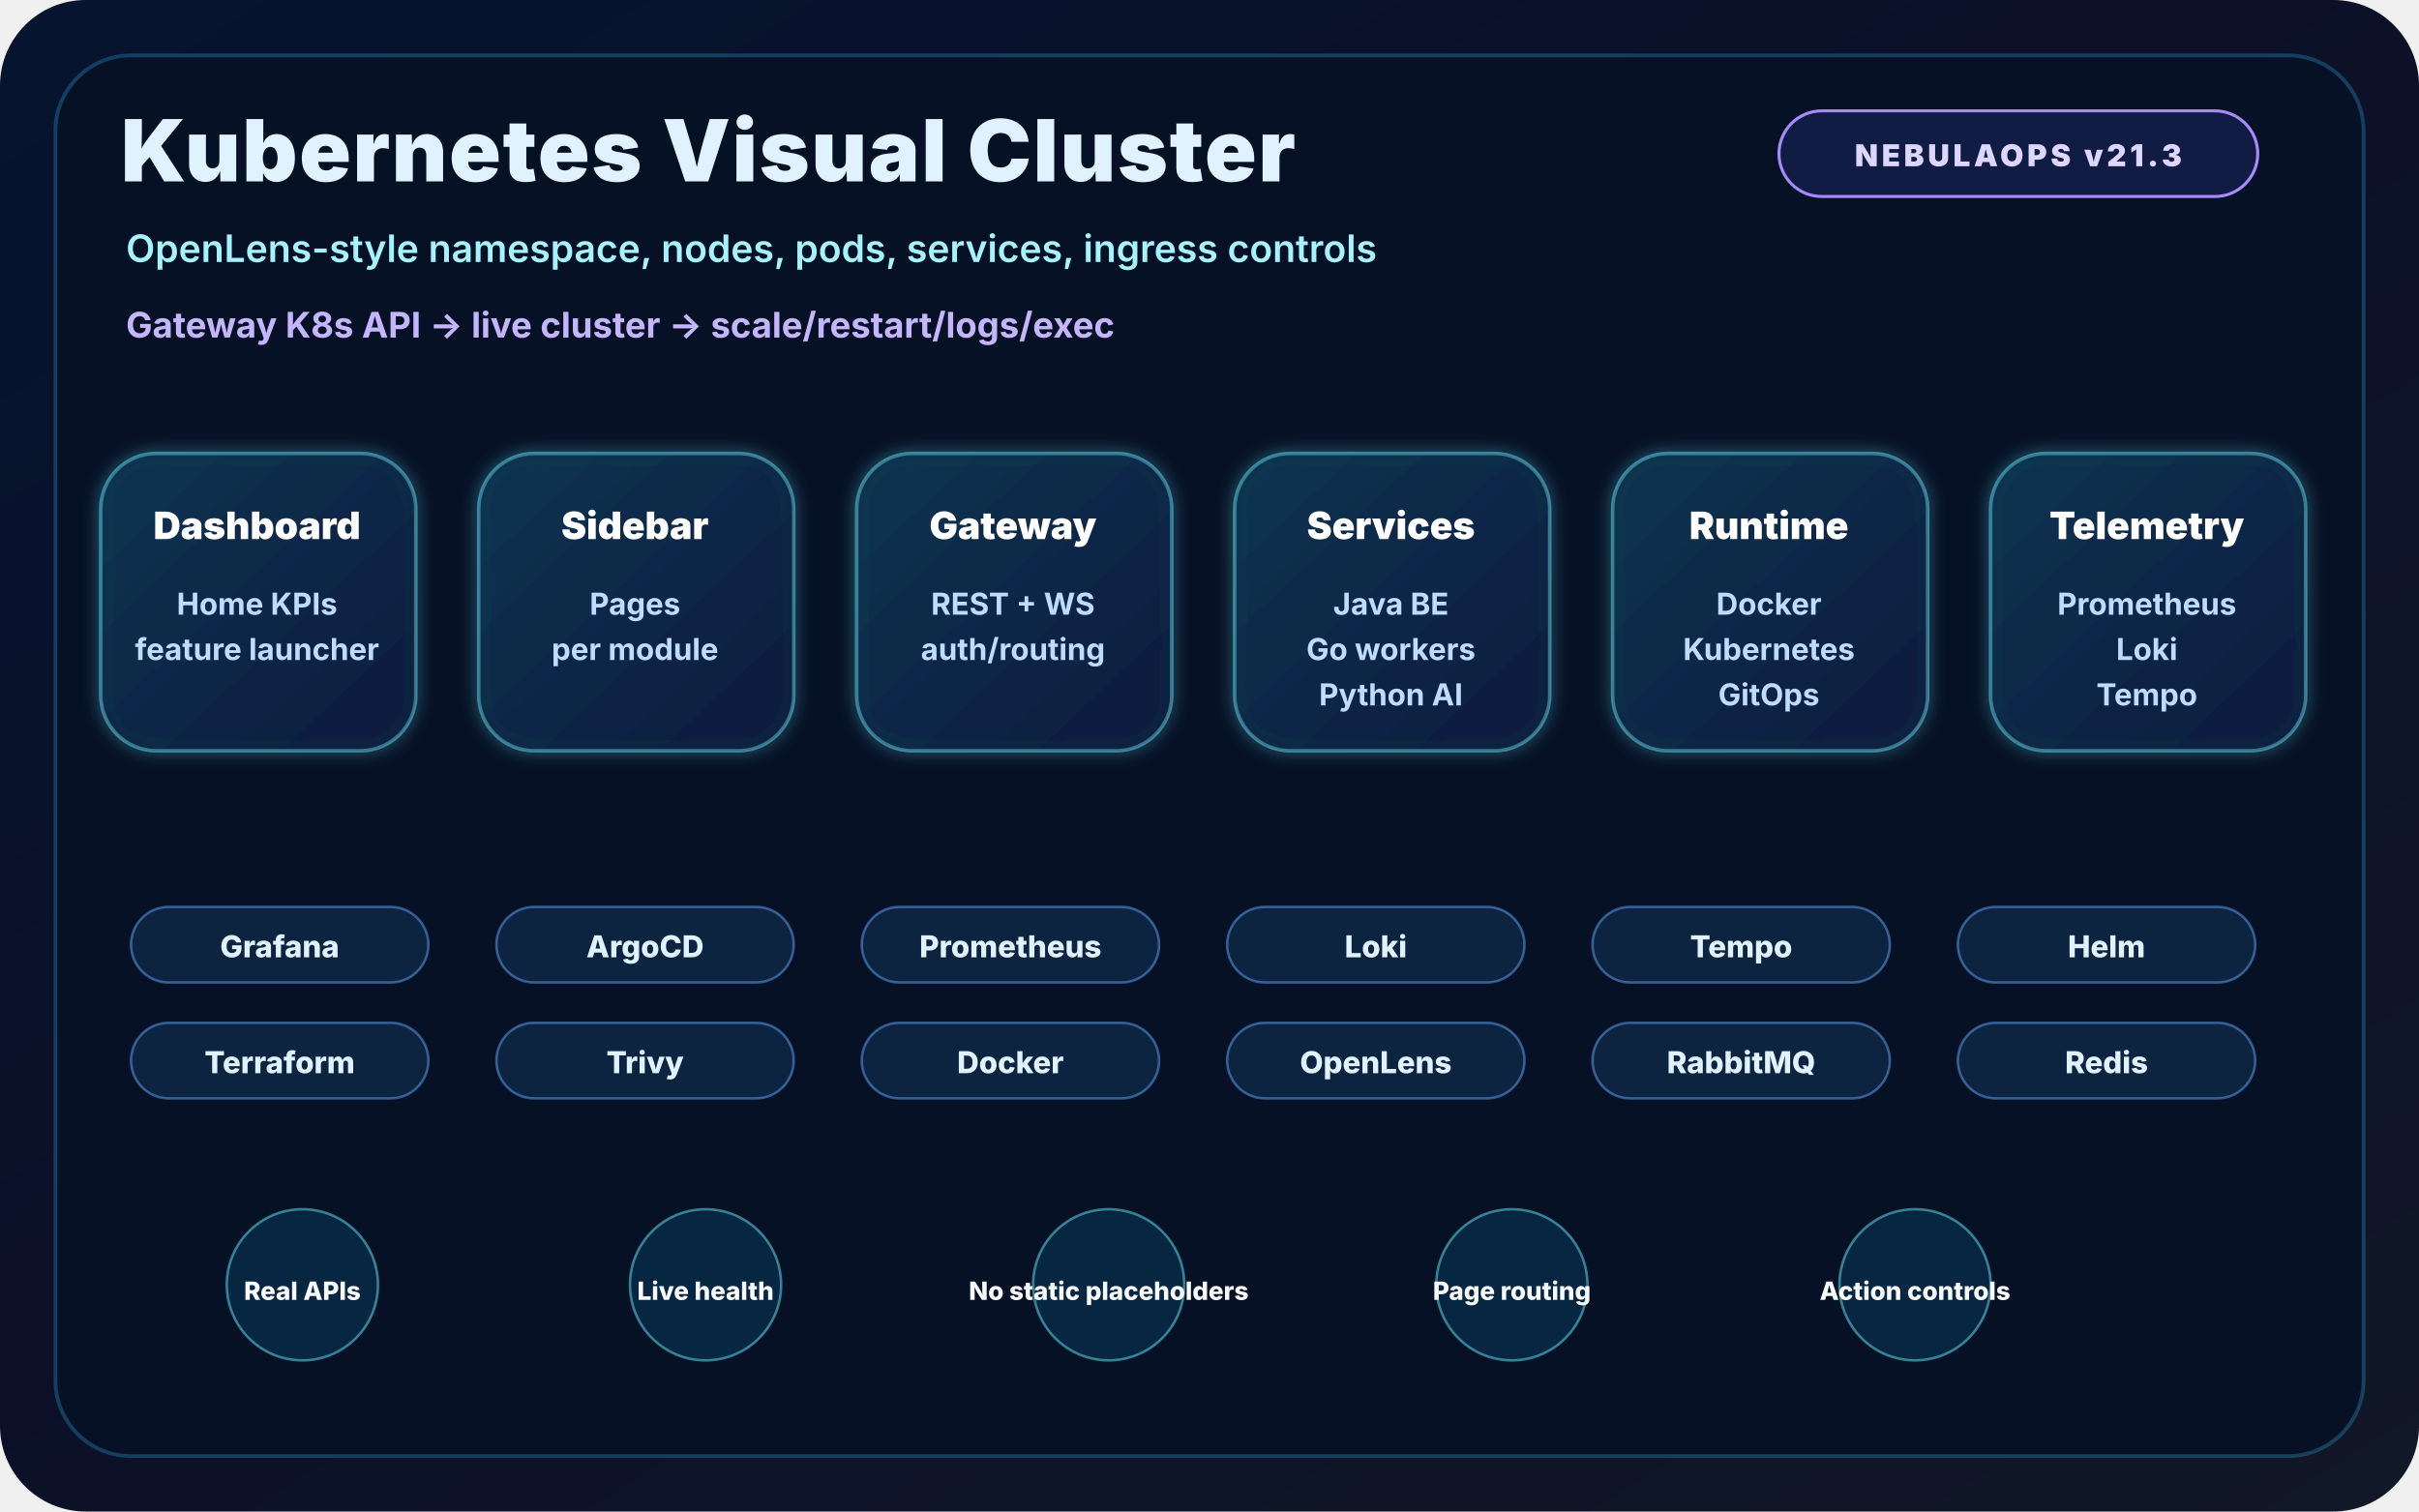
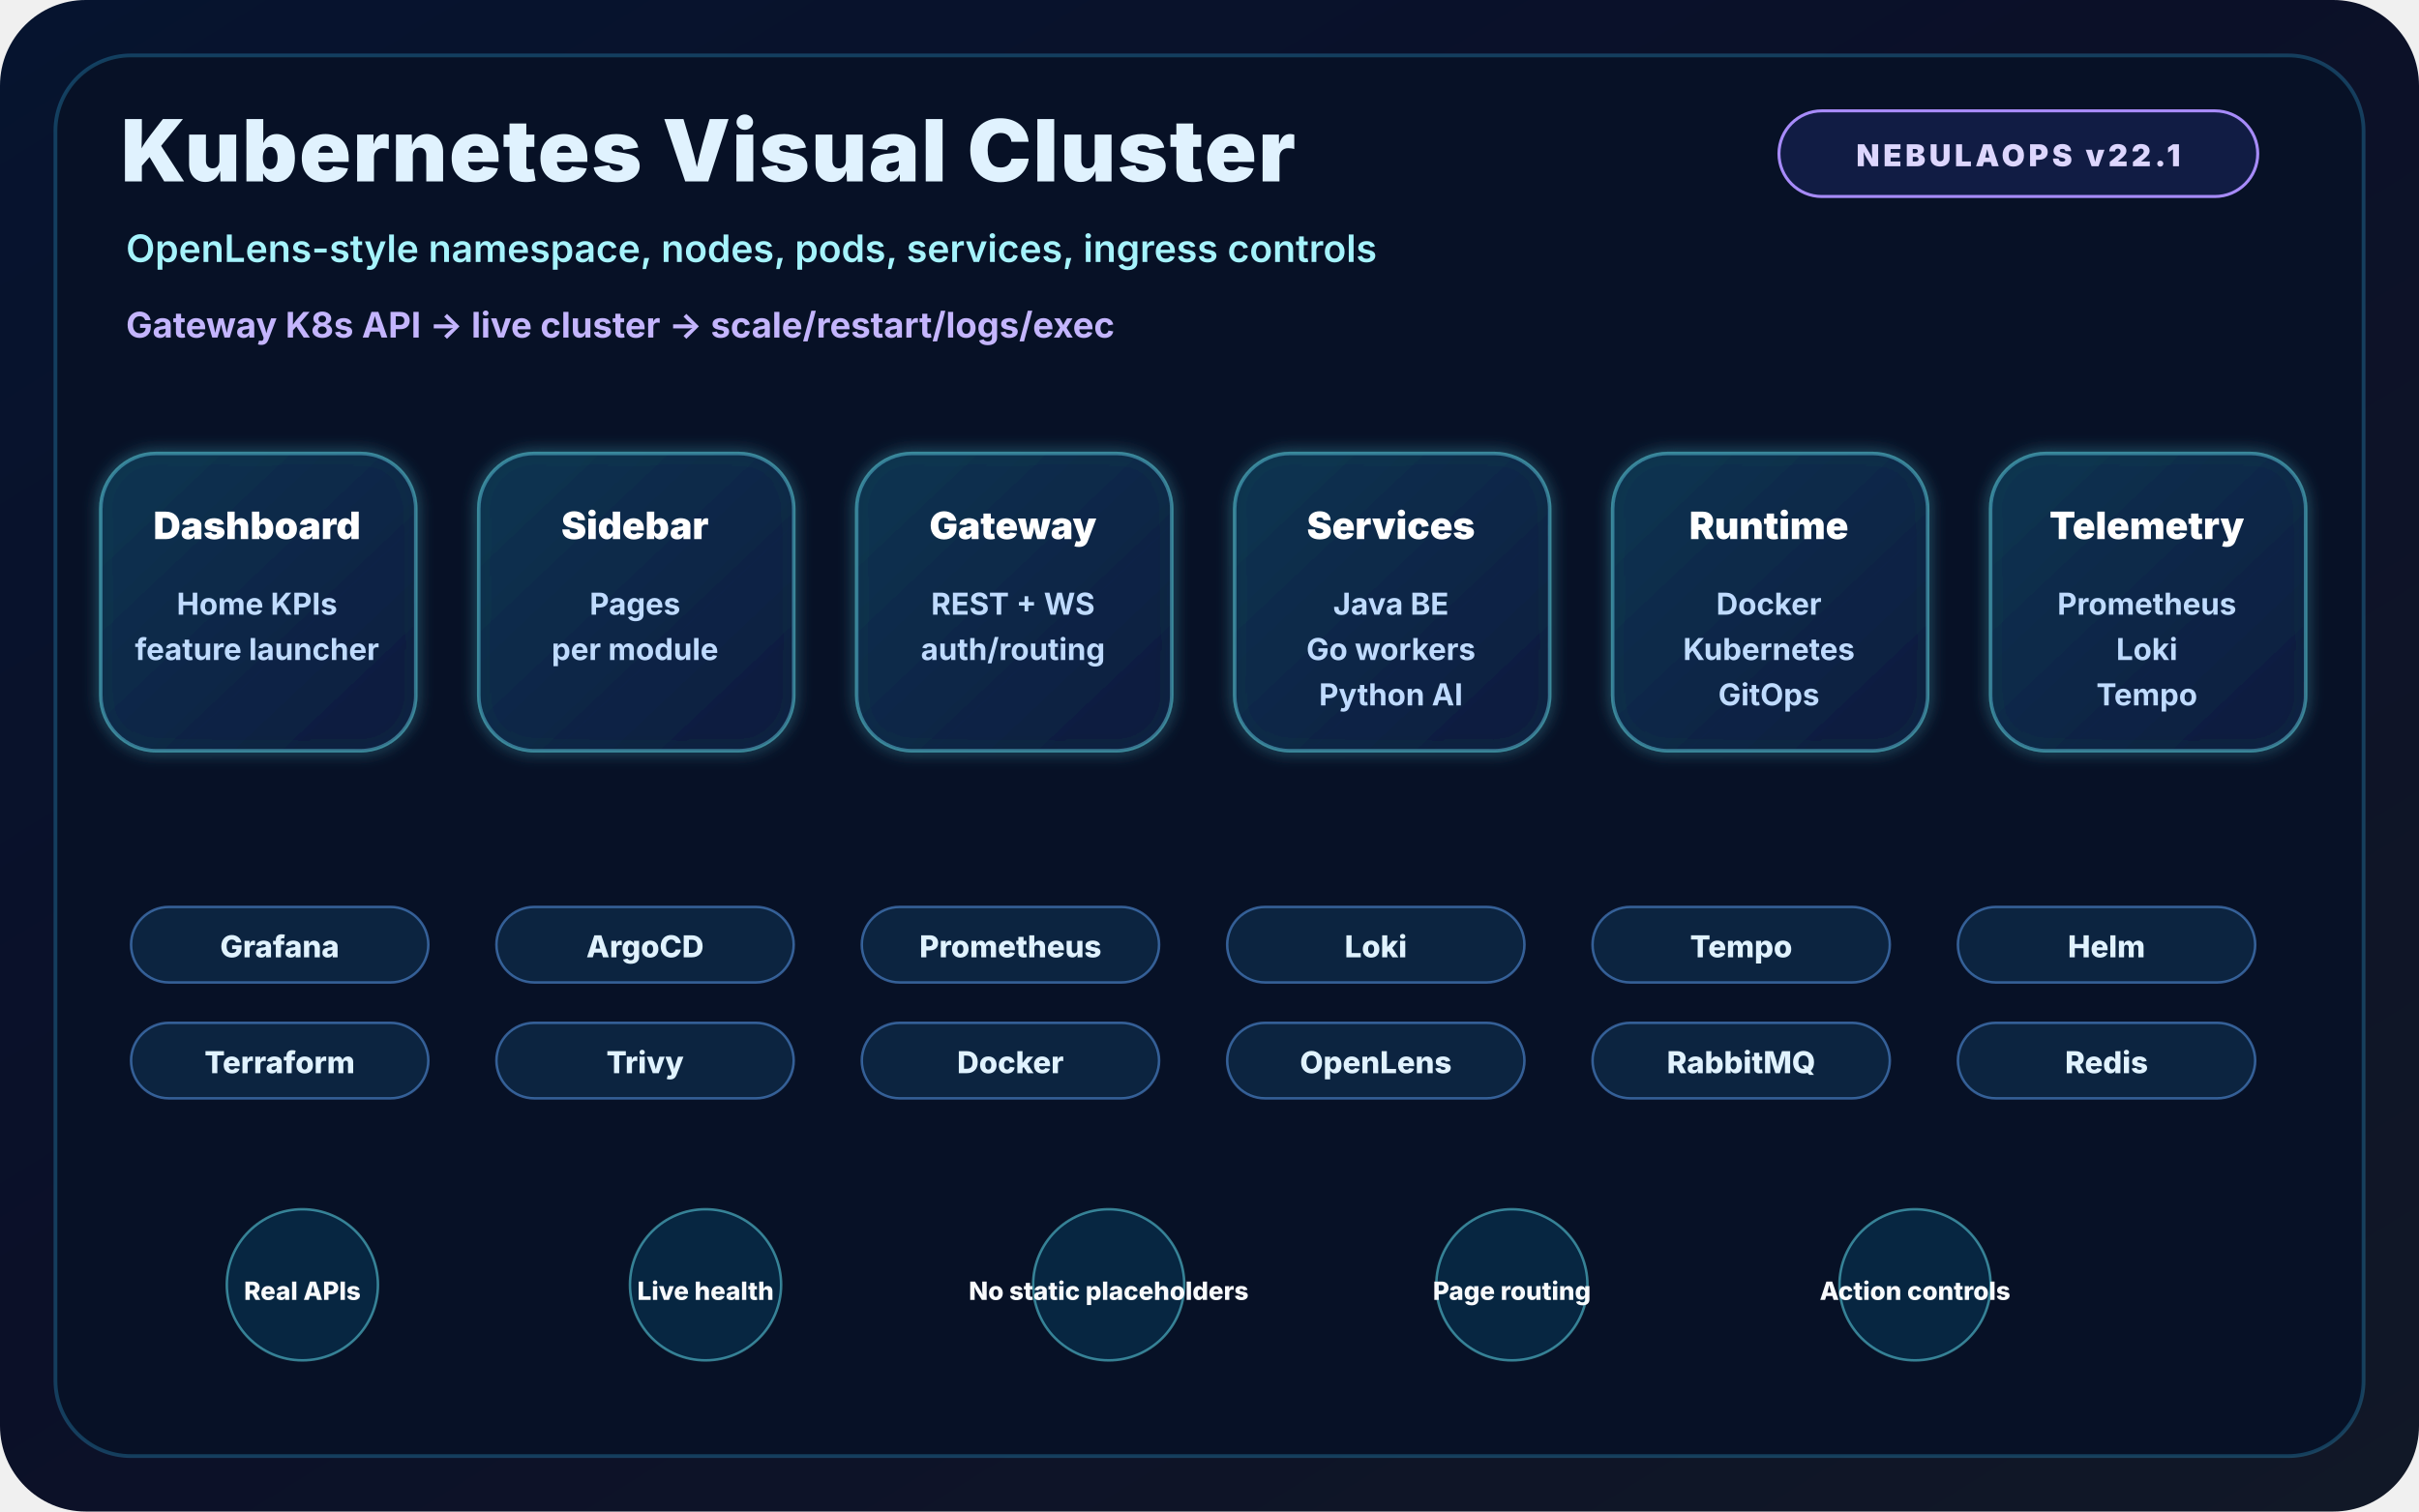
- <svg xmlns="http://www.w3.org/2000/svg" aria-label="NebulaOps v21.3 Kubernetes Visual Cluster" role="img" viewBox="0 0 960 600">
+ <svg xmlns="http://www.w3.org/2000/svg" aria-label="NebulaOps v22.1 Kubernetes Visual Cluster" role="img" viewBox="0 0 960 600">
  <defs>
    <linearGradient id="bg" x1="0" x2="1" y1="0" y2="1">
      <stop offset="0" stop-color="#06142f" />
      <stop offset=".45" stop-color="#0b1028" />
      <stop offset="1" stop-color="#111827" />
    </linearGradient>
    <linearGradient id="card" x1="0" x2="1" y1="0" y2="1">
      <stop offset="0" stop-color="#0f3552" stop-opacity=".96" />
      <stop offset="1" stop-color="#111a3d" stop-opacity=".92" />
    </linearGradient>
    <linearGradient id="accent" x1="0" x2="1" y1="0" y2="0">
      <stop offset="0" stop-color="#38bdf8" />
      <stop offset=".5" stop-color="#8b5cf6" />
      <stop offset="1" stop-color="#22d3ee" />
    </linearGradient>
    <filter id="glow">
      <feGaussianBlur result="b" stdDeviation="3" />
      <feMerge>
        <feMergeNode in="b" />
        <feMergeNode in="SourceGraphic" />
      </feMerge>
    </filter>
    <style>
            .bg {
                fill: url(#bg)
            }

            .panel {
                fill: #071126;
                stroke: #38bdf8;
                stroke-opacity: .26;
                stroke-width: 1.5
            }

            .node rect {
                fill: url(#card);
                stroke: #67e8f9;
                stroke-opacity: .42;
                stroke-width: 1.4;
                filter: url(#glow)
            }

            .link {
                fill: none;
                stroke: url(#accent);
                stroke-width: 4;
                stroke-linecap: round;
                stroke-dasharray: 9 9;
                opacity: .8
            }

            .title {
                font: 900 34px Inter, Arial, sans-serif;
                fill: #e0f2fe;
                letter-spacing: .02em
            }

            .sub {
                font: 600 15px Inter, Arial, sans-serif;
                fill: #a5f3fc
            }

            .flow {
                font: 700 14px Inter, Arial, sans-serif;
                fill: #c4b5fd
            }

            .h {
                font: 900 15px Inter, Arial, sans-serif;
                fill: #fff
            }

            .b {
                font: 700 12px Inter, Arial, sans-serif;
                fill: #bfdbfe
            }

            .chip {
                fill: #0c2440;
                stroke: #60a5fa;
                stroke-opacity: .5
            }

            .chipText {
                font: 800 12px Inter, Arial, sans-serif;
                fill: #e0f2fe
            }

            .pulse {
                fill: #0ea5e9;
                fill-opacity: .14;
                stroke: #67e8f9;
                stroke-opacity: .5
            }

            .small {
                font: 800 10px Inter, Arial, sans-serif;
                fill: #f8fafc
            }

            .badge {
                fill: #111c44;
                stroke: #a78bfa;
                stroke-width: 1.2
            }

            .badgeText {
                font: 900 12px Inter, Arial, sans-serif;
                fill: #ddd6fe;
                letter-spacing: .12em
            }
        </style>
  </defs>
  <rect class="bg" height="600" rx="34" width="960" />
  <rect class="panel" height="556" rx="30" width="916" x="22" y="22" />
  <rect class="badge" height="34" rx="17" width="190" x="706" y="44" />
-   <text class="badgeText" text-anchor="middle" x="801" y="66">NEBULAOPS v21.3</text>
+   <text class="badgeText" text-anchor="middle" x="801" y="66">NEBULAOPS v22.1</text>
  <text class="title" x="48" y="72">Kubernetes Visual Cluster</text>
  <text class="sub" x="50" y="104">OpenLens-style namespace, nodes, pods, services, ingress controls</text>
  <text class="flow" x="50" y="134">Gateway K8s API → live cluster → scale/restart/logs/exec</text>
  <g class="node" transform="translate(40,180)">
    <rect height="118" rx="22" width="125" />
    <text class="h" text-anchor="middle" x="62" y="34">Dashboard</text>
    <text class="b" dy="0" text-anchor="middle" x="62" y="64">Home KPIs</text>
    <text class="b" dy="18" text-anchor="middle" x="62" y="64">feature launcher</text>
  </g>
  <path class="link" d="M165 239 C 185 239 170 239 190 239" />
  <g class="node" transform="translate(190,180)">
    <rect height="118" rx="22" width="125" />
    <text class="h" text-anchor="middle" x="62" y="34">Sidebar</text>
    <text class="b" dy="0" text-anchor="middle" x="62" y="64">Pages</text>
    <text class="b" dy="18" text-anchor="middle" x="62" y="64">per module</text>
  </g>
  <path class="link" d="M315 239 C 335 239 320 239 340 239" />
  <g class="node" transform="translate(340,180)">
    <rect height="118" rx="22" width="125" />
    <text class="h" text-anchor="middle" x="62" y="34">Gateway</text>
    <text class="b" dy="0" text-anchor="middle" x="62" y="64">REST + WS</text>
    <text class="b" dy="18" text-anchor="middle" x="62" y="64">auth/routing</text>
  </g>
  <path class="link" d="M465 239 C 485 239 470 239 490 239" />
  <g class="node" transform="translate(490,180)">
    <rect height="118" rx="22" width="125" />
    <text class="h" text-anchor="middle" x="62" y="34">Services</text>
    <text class="b" dy="0" text-anchor="middle" x="62" y="64">Java BE</text>
    <text class="b" dy="18" text-anchor="middle" x="62" y="64">Go workers</text>
    <text class="b" dy="36" text-anchor="middle" x="62" y="64">Python AI</text>
  </g>
  <path class="link" d="M615 239 C 635 239 620 239 640 239" />
  <g class="node" transform="translate(640,180)">
    <rect height="118" rx="22" width="125" />
    <text class="h" text-anchor="middle" x="62" y="34">Runtime</text>
    <text class="b" dy="0" text-anchor="middle" x="62" y="64">Docker</text>
    <text class="b" dy="18" text-anchor="middle" x="62" y="64">Kubernetes</text>
    <text class="b" dy="36" text-anchor="middle" x="62" y="64">GitOps</text>
  </g>
  <path class="link" d="M765 239 C 785 239 770 239 790 239" />
  <g class="node" transform="translate(790,180)">
    <rect height="118" rx="22" width="125" />
    <text class="h" text-anchor="middle" x="62" y="34">Telemetry</text>
    <text class="b" dy="0" text-anchor="middle" x="62" y="64">Prometheus</text>
    <text class="b" dy="18" text-anchor="middle" x="62" y="64">Loki</text>
    <text class="b" dy="36" text-anchor="middle" x="62" y="64">Tempo</text>
  </g>
  <rect class="chip" height="30" rx="15" width="118" x="52" y="360" />
  <text class="chipText" dy="0" text-anchor="middle" x="111" y="380">Grafana</text>
  <rect class="chip" height="30" rx="15" width="118" x="197" y="360" />
  <text class="chipText" dy="0" text-anchor="middle" x="256" y="380">ArgoCD</text>
  <rect class="chip" height="30" rx="15" width="118" x="342" y="360" />
  <text class="chipText" dy="0" text-anchor="middle" x="401" y="380">Prometheus</text>
  <rect class="chip" height="30" rx="15" width="118" x="487" y="360" />
  <text class="chipText" dy="0" text-anchor="middle" x="546" y="380">Loki</text>
  <rect class="chip" height="30" rx="15" width="118" x="632" y="360" />
  <text class="chipText" dy="0" text-anchor="middle" x="691" y="380">Tempo</text>
  <rect class="chip" height="30" rx="15" width="118" x="777" y="360" />
  <text class="chipText" dy="0" text-anchor="middle" x="836" y="380">Helm</text>
  <rect class="chip" height="30" rx="15" width="118" x="52" y="406" />
  <text class="chipText" dy="46" text-anchor="middle" x="111" y="380">Terraform</text>
  <rect class="chip" height="30" rx="15" width="118" x="197" y="406" />
  <text class="chipText" dy="46" text-anchor="middle" x="256" y="380">Trivy</text>
  <rect class="chip" height="30" rx="15" width="118" x="342" y="406" />
  <text class="chipText" dy="46" text-anchor="middle" x="401" y="380">Docker</text>
  <rect class="chip" height="30" rx="15" width="118" x="487" y="406" />
  <text class="chipText" dy="46" text-anchor="middle" x="546" y="380">OpenLens</text>
  <rect class="chip" height="30" rx="15" width="118" x="632" y="406" />
  <text class="chipText" dy="46" text-anchor="middle" x="691" y="380">RabbitMQ</text>
  <rect class="chip" height="30" rx="15" width="118" x="777" y="406" />
  <text class="chipText" dy="46" text-anchor="middle" x="836" y="380">Redis</text>
  <circle class="pulse" cx="120" cy="510" r="30" />
  <text class="small" text-anchor="middle" x="120" y="516">Real APIs</text>
  <circle class="pulse" cx="280" cy="510" r="30" />
  <text class="small" text-anchor="middle" x="280" y="516">Live health</text>
  <circle class="pulse" cx="440" cy="510" r="30" />
  <text class="small" text-anchor="middle" x="440" y="516">No static placeholders</text>
  <circle class="pulse" cx="600" cy="510" r="30" />
  <text class="small" text-anchor="middle" x="600" y="516">Page routing</text>
  <circle class="pulse" cx="760" cy="510" r="30" />
  <text class="small" text-anchor="middle" x="760" y="516">Action controls</text>
</svg>
